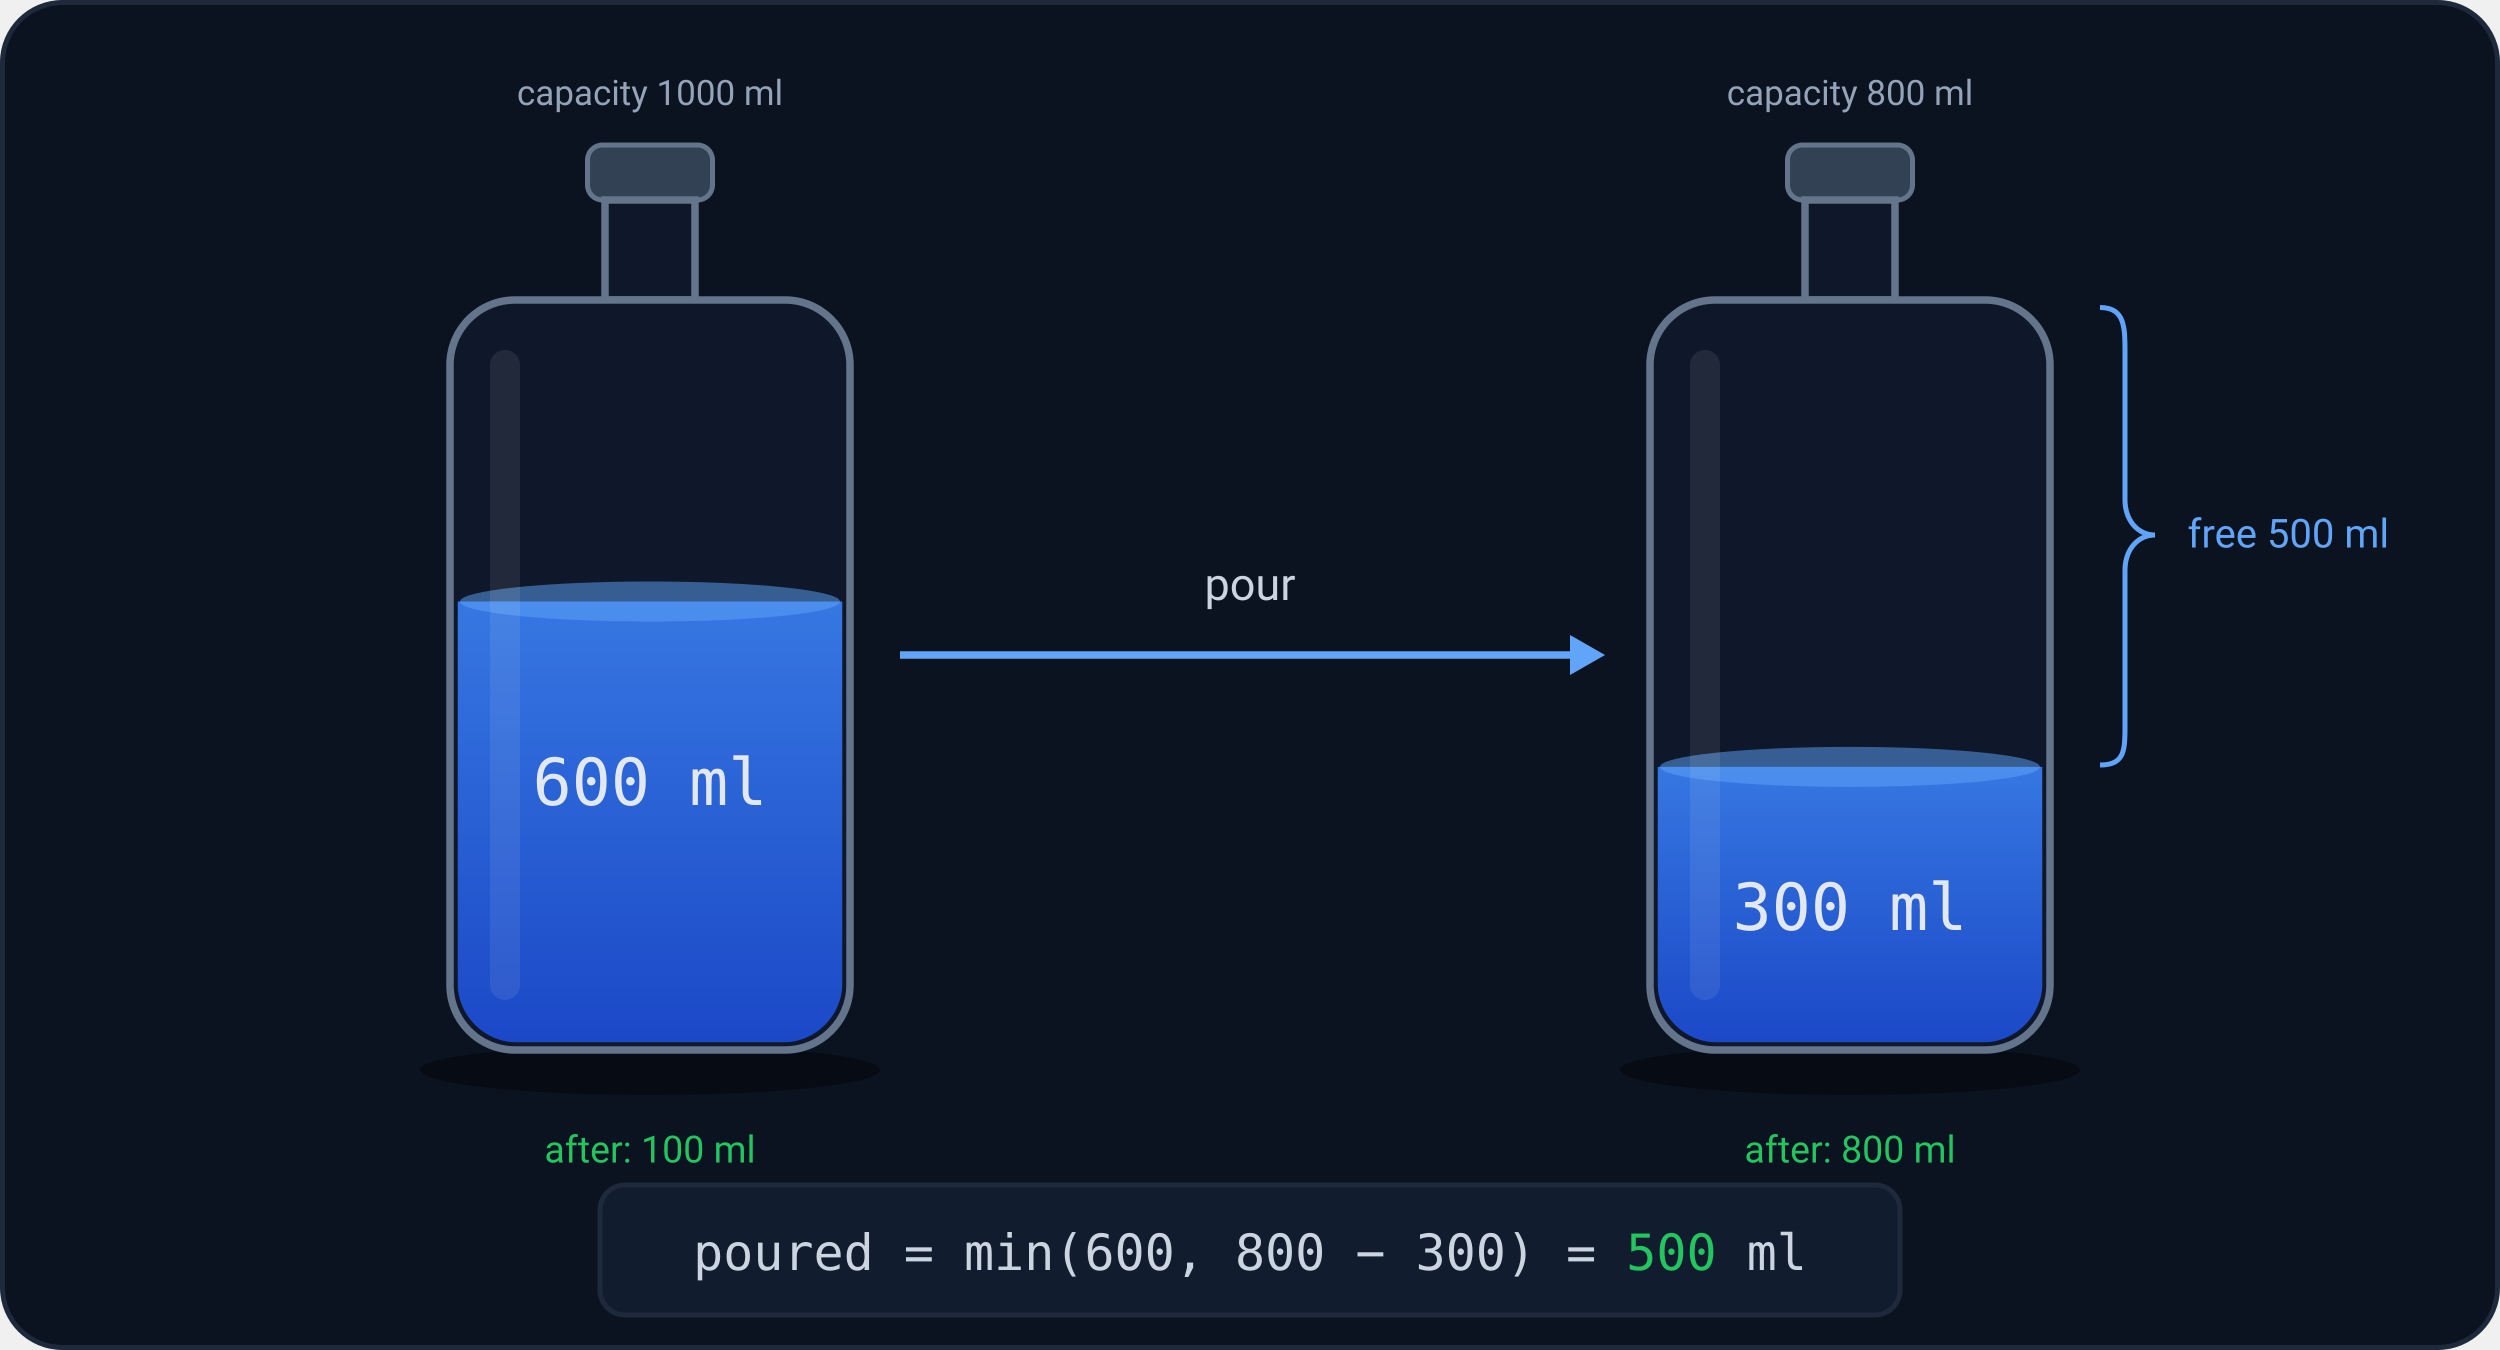
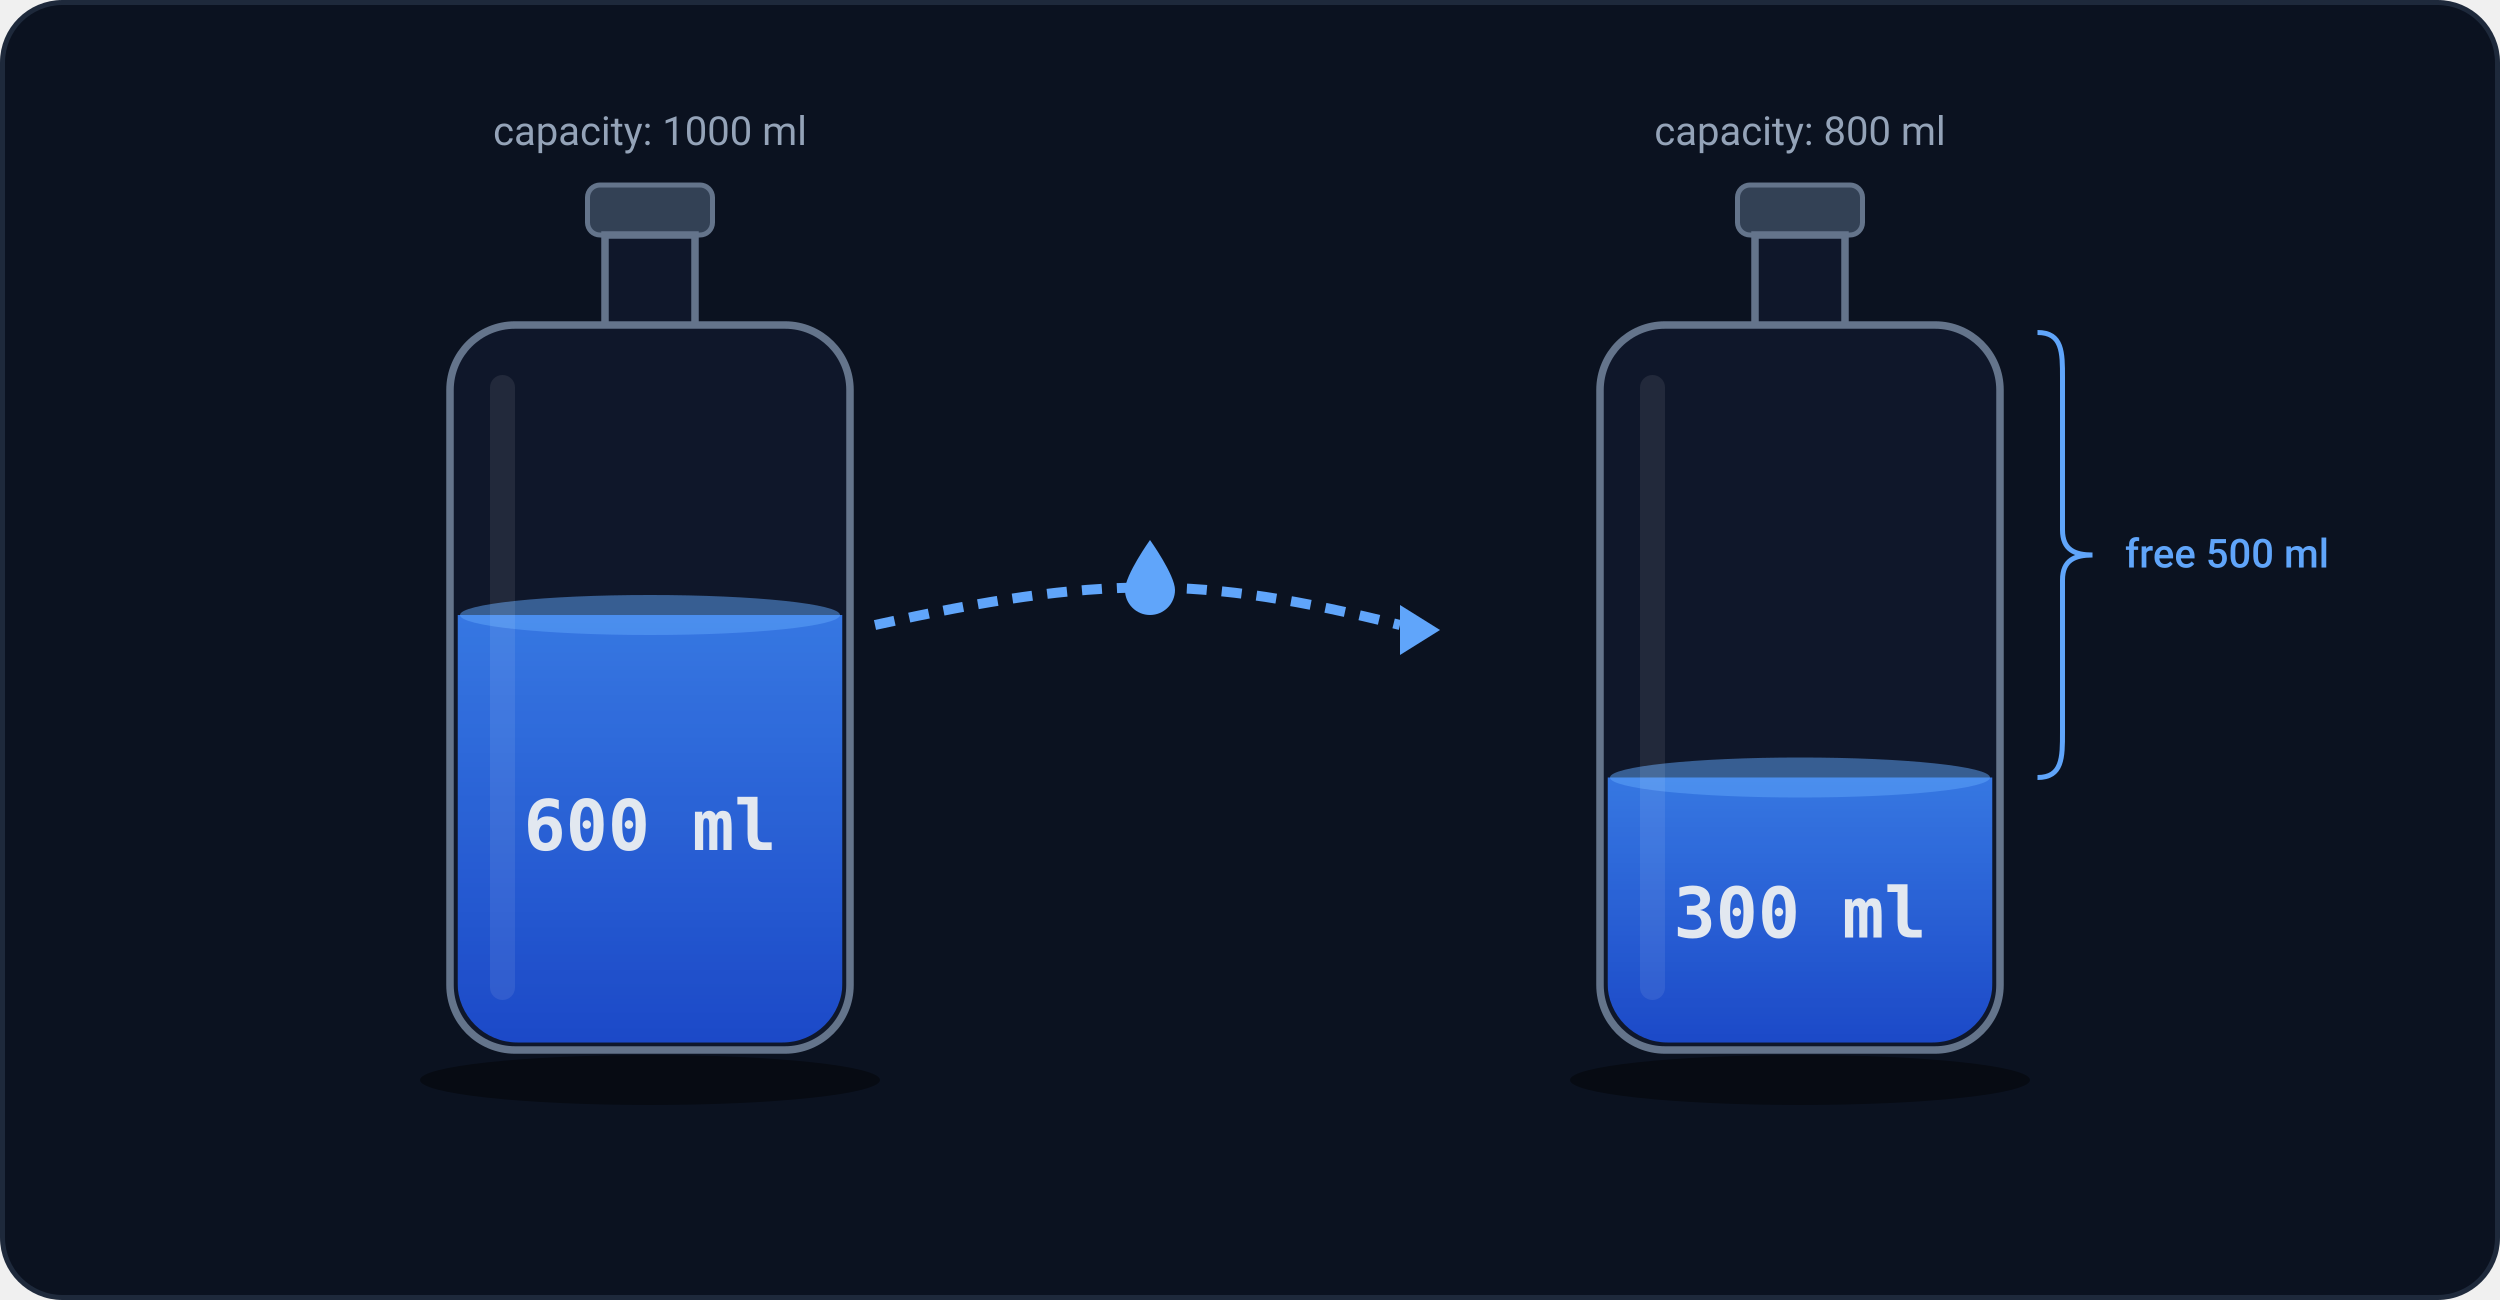
- <svg xmlns="http://www.w3.org/2000/svg" viewBox="0 0 1000 540" role="img" aria-labelledby="bottleTitle bottleDesc">
+ <svg xmlns="http://www.w3.org/2000/svg" viewBox="0 0 1000 520" role="img" aria-labelledby="bottleTitle bottleDesc">
  <defs>
    <linearGradient id="water" x1="0" y1="0" x2="0" y2="1">
      <stop offset="0%" stop-color="#3b82f6" />
      <stop offset="100%" stop-color="#1d4ed8" />
    </linearGradient>
    <clipPath id="bottleAClip">
-       <rect x="183" y="123" width="154" height="294" rx="24" />
+       <rect x="183" y="133" width="154" height="284" rx="24" />
    </clipPath>
    <clipPath id="bottleBClip">
-       <rect x="663" y="123" width="154" height="294" rx="24" />
+       <rect x="643" y="133" width="154" height="284" rx="24" />
    </clipPath>
  </defs>
-   <rect x="1" y="1" width="998" height="538" rx="24" fill="#0b1220" stroke="#1e293b" stroke-width="2" />
-   <ellipse cx="260" cy="428" rx="92" ry="10" fill="#000000" opacity="0.4" />
-   <text x="260" y="42" text-anchor="middle" font-family="ui-sans-serif, system-ui, -apple-system, Segoe UI, Roboto, sans-serif" font-size="14" fill="#94a3b8">capacity 1000 ml</text>
-   <rect x="235" y="58" width="50" height="22" rx="6" fill="#334155" stroke="#64748b" stroke-width="2" />
-   <rect x="242" y="80" width="36" height="40" fill="#0f172a" stroke="#64748b" stroke-width="3" />
-   <rect x="180" y="120" width="160" height="300" rx="26" fill="#0f172a" stroke="#64748b" stroke-width="3" />
-   <g clip-path="url(#bottleAClip)">
-     <rect x="183" y="240.6" width="154" height="176.4" fill="url(#water)" opacity="0.9" />
-     <ellipse cx="260" cy="240.6" rx="76" ry="8" fill="#60a5fa" opacity="0.5" />
+   <rect x="1" y="1" width="998" height="518" rx="24" fill="#0b1220" stroke="#1e293b" stroke-width="2" />
+   <g>
+     <ellipse cx="260" cy="432" rx="92" ry="10" fill="#000000" opacity="0.4" />
+     <text x="260" y="58" text-anchor="middle" font-family="ui-sans-serif, system-ui, -apple-system, Segoe UI, Roboto, sans-serif" font-size="16" fill="#94a3b8">capacity: 1000 ml</text>
+     <rect x="235" y="74" width="50" height="20" rx="5" fill="#334155" stroke="#64748b" stroke-width="2" />
+     <rect x="242" y="94" width="36" height="38" fill="#0f172a" stroke="#64748b" stroke-width="3" />
+     <rect x="180" y="130" width="160" height="290" rx="26" fill="#0f172a" stroke="#64748b" stroke-width="3" />
+     <g clip-path="url(#bottleAClip)">
+       <rect x="183" y="246" width="154" height="174" fill="url(#water)" opacity="0.9" />
+       <ellipse cx="260" cy="246" rx="76" ry="8" fill="#60a5fa" opacity="0.5" />
+     </g>
+     <rect x="196" y="150" width="10" height="250" rx="5" fill="#ffffff" opacity="0.08" />
+     <text x="260" y="340" text-anchor="middle" font-family="ui-monospace, SFMono-Regular, Menlo, Consolas, monospace" font-size="28" font-weight="600" fill="#e2e8f0">600 ml</text>
  </g>
-   <rect x="196" y="140" width="12" height="260" rx="6" fill="#ffffff" opacity="0.08" />
-   <text x="260" y="322" text-anchor="middle" font-family="ui-monospace, SFMono-Regular, Menlo, Consolas, monospace" font-size="26" fill="#e2e8f0">600 ml</text>
-   <text x="260" y="465" text-anchor="middle" font-family="ui-sans-serif, system-ui, -apple-system, Segoe UI, Roboto, sans-serif" font-size="15" fill="#22c55e">after: 100 ml</text>
-   <line x1="360" y1="262" x2="628" y2="262" stroke="#60a5fa" stroke-width="3" />
-   <polygon points="628,254 642,262 628,270" fill="#60a5fa" />
-   <text x="500" y="240" text-anchor="middle" font-family="ui-sans-serif, system-ui, -apple-system, Segoe UI, Roboto, sans-serif" font-size="18" fill="#cbd5e1">pour</text>
-   <ellipse cx="740" cy="428" rx="92" ry="10" fill="#000000" opacity="0.4" />
-   <text x="740" y="42" text-anchor="middle" font-family="ui-sans-serif, system-ui, -apple-system, Segoe UI, Roboto, sans-serif" font-size="14" fill="#94a3b8">capacity 800 ml</text>
-   <rect x="715" y="58" width="50" height="22" rx="6" fill="#334155" stroke="#64748b" stroke-width="2" />
-   <rect x="722" y="80" width="36" height="40" fill="#0f172a" stroke="#64748b" stroke-width="3" />
-   <rect x="660" y="120" width="160" height="300" rx="26" fill="#0f172a" stroke="#64748b" stroke-width="3" />
-   <g clip-path="url(#bottleBClip)">
-     <rect x="663" y="306.75" width="154" height="110.25" fill="url(#water)" opacity="0.9" />
-     <ellipse cx="740" cy="306.75" rx="76" ry="8" fill="#60a5fa" opacity="0.5" />
+   <g>
+     <path d="M350 250 C 440 230, 480 230, 560 250" fill="none" stroke="#60a5fa" stroke-width="4" stroke-dasharray="8 6" />
+     <polygon points="560,242 576,252 560,262" fill="#60a5fa" />
+     <path d="M460 216 C 460 216, 470 230, 470 236 A 10 10 0 0 1 450 236 C 450 230, 460 216, 460 216 Z" fill="#60a5fa" />
  </g>
-   <rect x="676" y="140" width="12" height="260" rx="6" fill="#ffffff" opacity="0.08" />
-   <text x="740" y="372" text-anchor="middle" font-family="ui-monospace, SFMono-Regular, Menlo, Consolas, monospace" font-size="26" fill="#e2e8f0">300 ml</text>
-   <text x="740" y="465" text-anchor="middle" font-family="ui-sans-serif, system-ui, -apple-system, Segoe UI, Roboto, sans-serif" font-size="15" fill="#22c55e">after: 800 ml</text>
-   <path d="M840 123 C 850 123 850 131 850 141 L 850 200 C 850 208 855 214 862 214 C 855 214 850 220 850 228 L 850 290 C 850 300 850 306 840 306" fill="none" stroke="#60a5fa" stroke-width="2" />
-   <text x="875" y="219" font-family="ui-sans-serif, system-ui, -apple-system, Segoe UI, Roboto, sans-serif" font-size="16" fill="#60a5fa">free 500 ml</text>
-   <rect x="240" y="474" width="520" height="52" rx="10" fill="#111c2e" stroke="#1e293b" stroke-width="2" />
-   <text x="500" y="508" text-anchor="middle" font-family="ui-monospace, SFMono-Regular, Menlo, Consolas, monospace" font-size="20" fill="#cbd5e1">poured = min(600, 800 − 300) = <tspan fill="#22c55e">500</tspan> ml</text>
+   <g>
+     <ellipse cx="720" cy="432" rx="92" ry="10" fill="#000000" opacity="0.4" />
+     <text x="720" y="58" text-anchor="middle" font-family="ui-sans-serif, system-ui, -apple-system, Segoe UI, Roboto, sans-serif" font-size="16" fill="#94a3b8">capacity: 800 ml</text>
+     <rect x="695" y="74" width="50" height="20" rx="5" fill="#334155" stroke="#64748b" stroke-width="2" />
+     <rect x="702" y="94" width="36" height="38" fill="#0f172a" stroke="#64748b" stroke-width="3" />
+     <rect x="640" y="130" width="160" height="290" rx="26" fill="#0f172a" stroke="#64748b" stroke-width="3" />
+     <g clip-path="url(#bottleBClip)">
+       <rect x="643" y="311" width="154" height="108" fill="url(#water)" opacity="0.9" />
+       <ellipse cx="720" cy="311" rx="76" ry="8" fill="#60a5fa" opacity="0.5" />
+     </g>
+     <rect x="656" y="150" width="10" height="250" rx="5" fill="#ffffff" opacity="0.08" />
+     <text x="720" y="375" text-anchor="middle" font-family="ui-monospace, SFMono-Regular, Menlo, Consolas, monospace" font-size="28" font-weight="600" fill="#e2e8f0">300 ml</text>
+     <path d="M815 133 C 825 133 825 141 825 151 L 825 212 C 825 220 830 222 837 222 C 830 222 825 224 825 232 L 825 293 C 825 303 825 311 815 311" fill="none" stroke="#60a5fa" stroke-width="2" />
+     <text x="850" y="227" font-family="ui-sans-serif, system-ui, -apple-system, Segoe UI, Roboto, sans-serif" font-size="16" font-weight="500" fill="#60a5fa">free 500 ml</text>
+   </g>
</svg>
